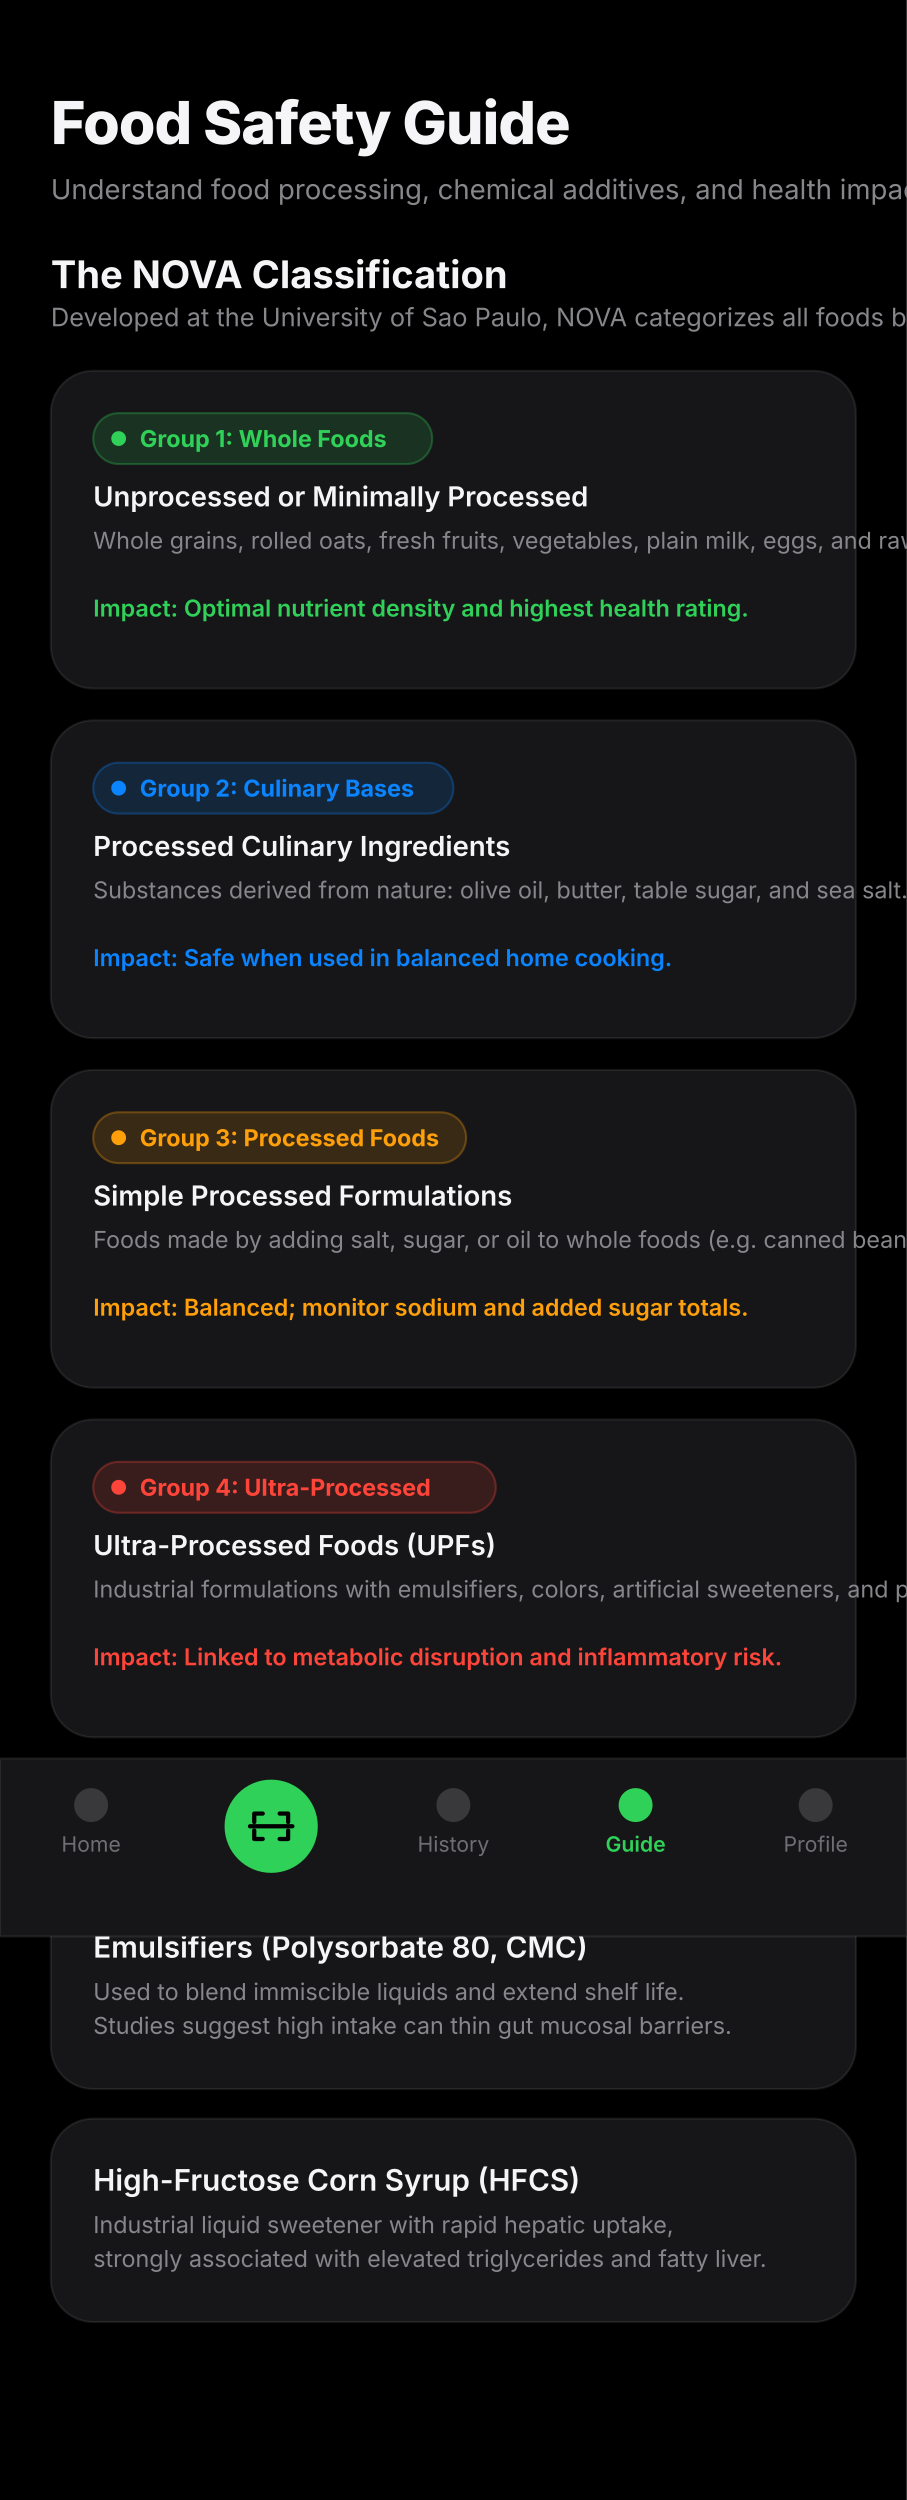
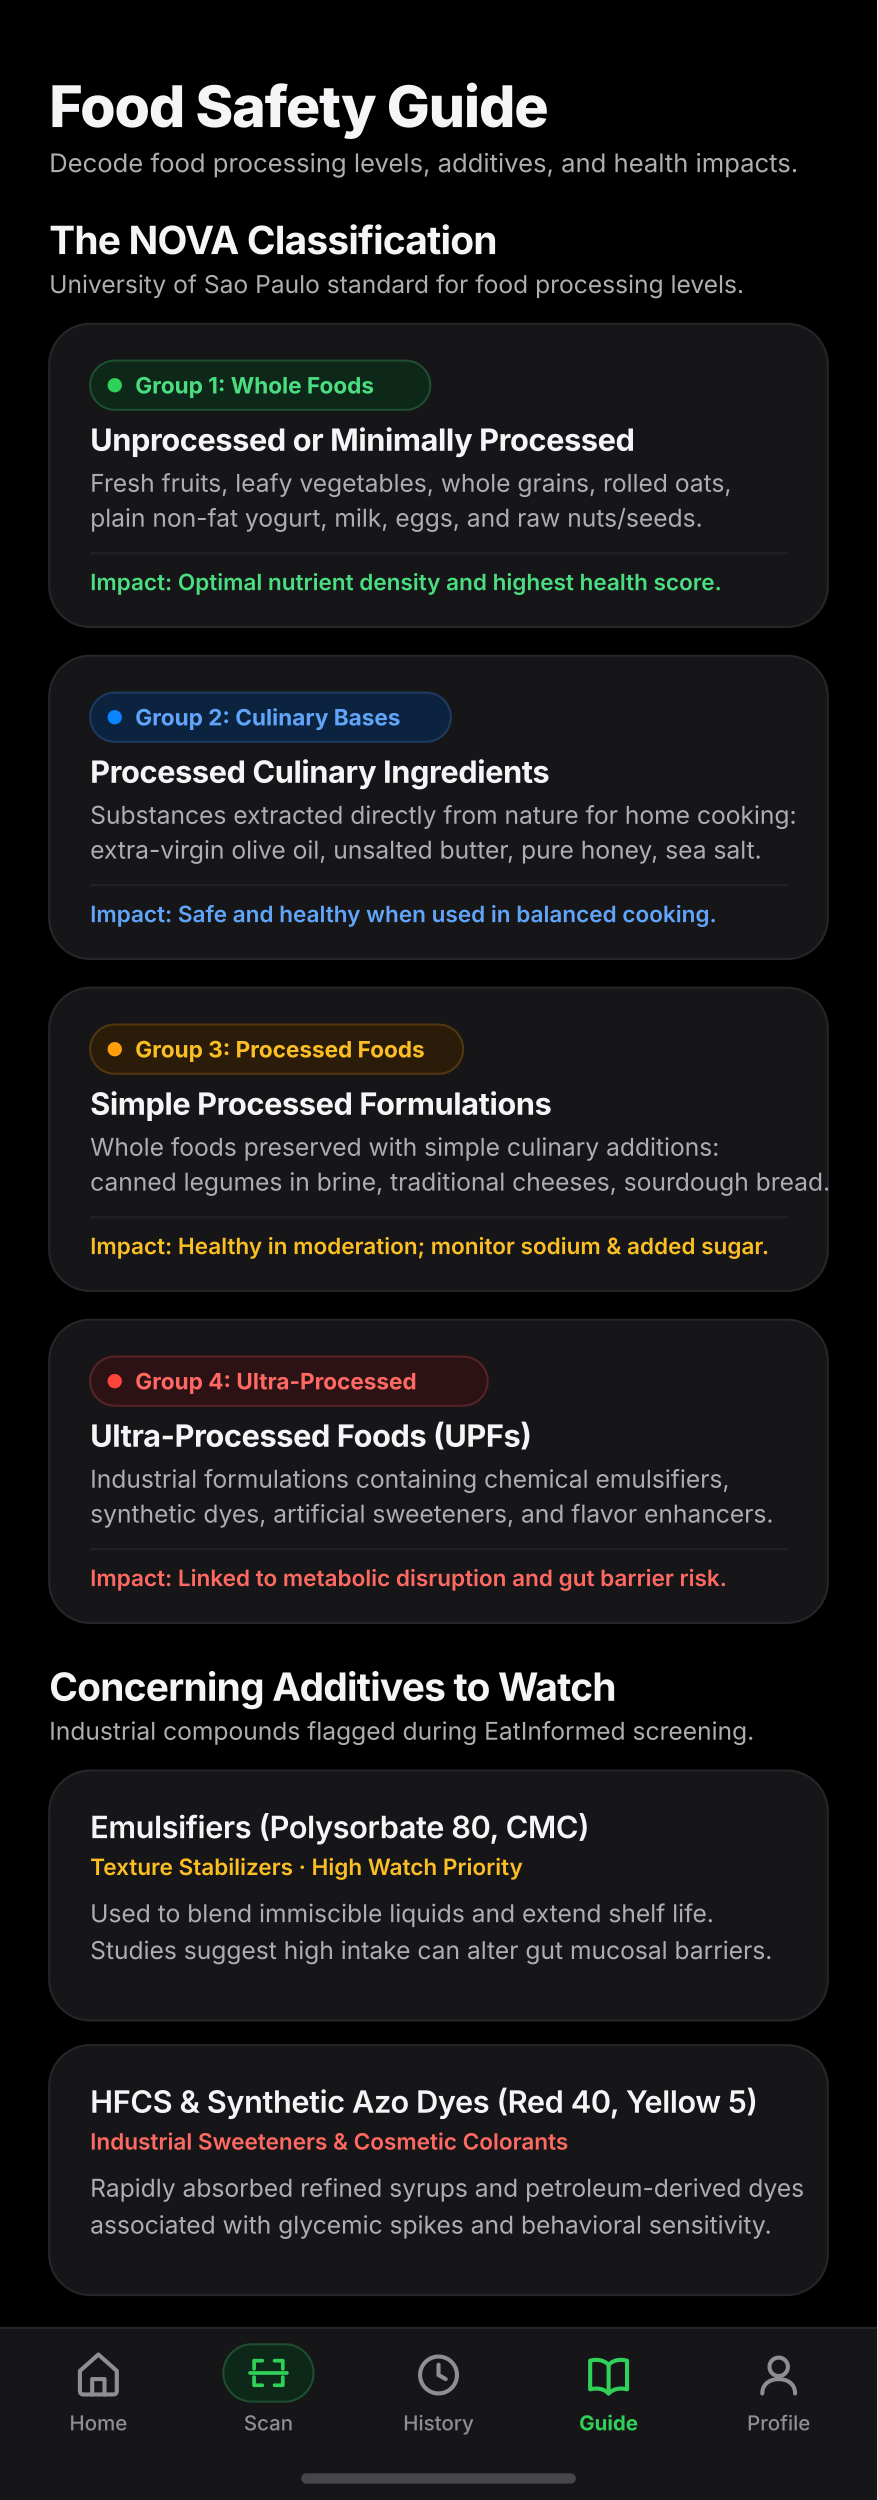
- <svg xmlns="http://www.w3.org/2000/svg" width="428" height="1180" viewBox="0 0 428 1180" fill="none">
-   <defs>
-     <style>
-       text { font-family: -apple-system, BlinkMacSystemFont, 'SF Pro Display', 'SF Pro Text', 'Inter', Helvetica, Arial, sans-serif; }
-     </style>
-   </defs>
-   <rect id="Background" width="428" height="1180" fill="#000000" />
-   <g id="Header" transform="translate(24, 44)">
-     <text x="0" y="24" font-size="28" font-weight="800" fill="#F5F5F7" letter-spacing="-0.5">Food Safety Guide</text>
-     <text x="0" y="50" font-size="13" font-weight="400" fill="#86868B">
-       Understand food processing, chemical additives, and health impacts.
-     </text>
+ <svg xmlns="http://www.w3.org/2000/svg" width="428" height="1220" viewBox="0 0 428 1220">
+   <rect id="Background" width="428" height="1220" fill="#000000" />
+   <g id="Header" transform="translate(24, 36)">
+     <text x="0" y="26" font-family="Inter, -apple-system, BlinkMacSystemFont, 'SF Pro Display', 'SF Pro Text', 'DejaVu Sans', Helvetica, Arial, sans-serif" font-size="28" font-weight="800" fill="#F5F5F7" text-anchor="start" letter-spacing="-0.6">Food Safety Guide</text>
+     <text x="0" y="48" font-family="Inter, -apple-system, BlinkMacSystemFont, 'SF Pro Display', 'SF Pro Text', 'DejaVu Sans', Helvetica, Arial, sans-serif" font-size="12.5" font-weight="400" fill="#AEAEB2" text-anchor="start">Decode food processing levels, additives, and health impacts.</text>
  </g>
-   <g id="NOVA_Intro" transform="translate(24, 120)">
-     <text x="0" y="16" font-size="18" font-weight="700" fill="#F5F5F7">The NOVA Classification</text>
-     <text x="0" y="34" font-size="12" font-weight="400" fill="#86868B">
-       Developed at the University of Sao Paulo, NOVA categorizes all foods by degree of processing.
-     </text>
+   <g id="NOVA_Intro" transform="translate(24, 108)">
+     <text x="0" y="16" font-family="Inter, -apple-system, BlinkMacSystemFont, 'SF Pro Display', 'SF Pro Text', 'DejaVu Sans', Helvetica, Arial, sans-serif" font-size="19" font-weight="700" fill="#F5F5F7" text-anchor="start" letter-spacing="-0.4">The NOVA Classification</text>
+     <text x="0" y="35" font-family="Inter, -apple-system, BlinkMacSystemFont, 'SF Pro Display', 'SF Pro Text', 'DejaVu Sans', Helvetica, Arial, sans-serif" font-size="12" font-weight="400" fill="#AEAEB2" text-anchor="start">University of Sao Paulo standard for food processing levels.</text>
  </g>
-   <g id="Card_NOVA_1" transform="translate(24, 175)">
-     <rect width="380" height="150" rx="20" fill="#161618" stroke="rgba(255, 255, 255, 0.08)" stroke-width="1" />
-     <g transform="translate(20, 20)">
-       <rect width="160" height="24" rx="12" fill="rgba(48, 209, 88, 0.15)" stroke="rgba(48, 209, 88, 0.3)" stroke-width="1" />
+   <g id="Card_NOVA_1" transform="translate(24, 158)">
+     <rect width="380" height="148" rx="20" fill="#161618" stroke="#26262A" stroke-width="1" />
+     <g transform="translate(20, 18)">
+       <rect width="166" height="24" rx="12" fill="#0D2818" stroke="#1E4E30" stroke-width="1" />
      <circle cx="12" cy="12" r="3.5" fill="#30D158" />
-       <text x="22" y="16" font-size="11" font-weight="700" fill="#30D158">Group 1: Whole Foods</text>
-       <text x="0" y="44" font-size="13" font-weight="600" fill="#F5F5F7">Unprocessed or Minimally Processed</text>
-       <text x="0" y="64" font-size="11" font-weight="400" fill="#86868B">
-         Whole grains, rolled oats, fresh fruits, vegetables, plain milk, eggs, and raw seeds.
-       </text>
-       <text x="0" y="96" font-size="11" font-weight="600" fill="#30D158">
-         Impact: Optimal nutrient density and highest health rating.
-       </text>
+       <text x="22" y="16" font-family="Inter, -apple-system, BlinkMacSystemFont, 'SF Pro Display', 'SF Pro Text', 'DejaVu Sans', Helvetica, Arial, sans-serif" font-size="11" font-weight="700" fill="#4ADE80" text-anchor="start">Group 1: Whole Foods</text>
+       <text x="0" y="44" font-family="Inter, -apple-system, BlinkMacSystemFont, 'SF Pro Display', 'SF Pro Text', 'DejaVu Sans', Helvetica, Arial, sans-serif" font-size="15" font-weight="700" fill="#F5F5F7" text-anchor="start" letter-spacing="-0.2">Unprocessed or Minimally Processed</text>
+       <text x="0" y="64" font-family="Inter, -apple-system, BlinkMacSystemFont, 'SF Pro Display', 'SF Pro Text', 'DejaVu Sans', Helvetica, Arial, sans-serif" font-size="12" font-weight="400" fill="#AEAEB2" text-anchor="start">Fresh fruits, leafy vegetables, whole grains, rolled oats,</text>
+       <text x="0" y="81" font-family="Inter, -apple-system, BlinkMacSystemFont, 'SF Pro Display', 'SF Pro Text', 'DejaVu Sans', Helvetica, Arial, sans-serif" font-size="12" font-weight="400" fill="#AEAEB2" text-anchor="start">plain non-fat yogurt, milk, eggs, and raw nuts/seeds.</text>
+       <line x1="0" y1="94" x2="340" y2="94" stroke="#222226" stroke-width="1" />
+       <text x="0" y="112" font-family="Inter, -apple-system, BlinkMacSystemFont, 'SF Pro Display', 'SF Pro Text', 'DejaVu Sans', Helvetica, Arial, sans-serif" font-size="11" font-weight="600" fill="#4ADE80" text-anchor="start">Impact: Optimal nutrient density and highest health score.</text>
    </g>
  </g>
-   <g id="Card_NOVA_2" transform="translate(24, 340)">
-     <rect width="380" height="150" rx="20" fill="#161618" stroke="rgba(255, 255, 255, 0.08)" stroke-width="1" />
-     <g transform="translate(20, 20)">
-       <rect width="170" height="24" rx="12" fill="rgba(10, 132, 255, 0.15)" stroke="rgba(10, 132, 255, 0.3)" stroke-width="1" />
+   <g id="Card_NOVA_2" transform="translate(24, 320)">
+     <rect width="380" height="148" rx="20" fill="#161618" stroke="#26262A" stroke-width="1" />
+     <g transform="translate(20, 18)">
+       <rect width="176" height="24" rx="12" fill="#0C2340" stroke="#1E3A5F" stroke-width="1" />
      <circle cx="12" cy="12" r="3.5" fill="#0A84FF" />
-       <text x="22" y="16" font-size="11" font-weight="700" fill="#0A84FF">Group 2: Culinary Bases</text>
-       <text x="0" y="44" font-size="13" font-weight="600" fill="#F5F5F7">Processed Culinary Ingredients</text>
-       <text x="0" y="64" font-size="11" font-weight="400" fill="#86868B">
-         Substances derived from nature: olive oil, butter, table sugar, and sea salt.
-       </text>
-       <text x="0" y="96" font-size="11" font-weight="600" fill="#0A84FF">
-         Impact: Safe when used in balanced home cooking.
-       </text>
+       <text x="22" y="16" font-family="Inter, -apple-system, BlinkMacSystemFont, 'SF Pro Display', 'SF Pro Text', 'DejaVu Sans', Helvetica, Arial, sans-serif" font-size="11" font-weight="700" fill="#60A5FA" text-anchor="start">Group 2: Culinary Bases</text>
+       <text x="0" y="44" font-family="Inter, -apple-system, BlinkMacSystemFont, 'SF Pro Display', 'SF Pro Text', 'DejaVu Sans', Helvetica, Arial, sans-serif" font-size="15" font-weight="700" fill="#F5F5F7" text-anchor="start" letter-spacing="-0.2">Processed Culinary Ingredients</text>
+       <text x="0" y="64" font-family="Inter, -apple-system, BlinkMacSystemFont, 'SF Pro Display', 'SF Pro Text', 'DejaVu Sans', Helvetica, Arial, sans-serif" font-size="12" font-weight="400" fill="#AEAEB2" text-anchor="start">Substances extracted directly from nature for home cooking:</text>
+       <text x="0" y="81" font-family="Inter, -apple-system, BlinkMacSystemFont, 'SF Pro Display', 'SF Pro Text', 'DejaVu Sans', Helvetica, Arial, sans-serif" font-size="12" font-weight="400" fill="#AEAEB2" text-anchor="start">extra-virgin olive oil, unsalted butter, pure honey, sea salt.</text>
+       <line x1="0" y1="94" x2="340" y2="94" stroke="#222226" stroke-width="1" />
+       <text x="0" y="112" font-family="Inter, -apple-system, BlinkMacSystemFont, 'SF Pro Display', 'SF Pro Text', 'DejaVu Sans', Helvetica, Arial, sans-serif" font-size="11" font-weight="600" fill="#60A5FA" text-anchor="start">Impact: Safe and healthy when used in balanced cooking.</text>
    </g>
  </g>
-   <g id="Card_NOVA_3" transform="translate(24, 505)">
-     <rect width="380" height="150" rx="20" fill="#161618" stroke="rgba(255, 255, 255, 0.08)" stroke-width="1" />
-     <g transform="translate(20, 20)">
-       <rect width="176" height="24" rx="12" fill="rgba(255, 159, 10, 0.15)" stroke="rgba(255, 159, 10, 0.3)" stroke-width="1" />
+   <g id="Card_NOVA_3" transform="translate(24, 482)">
+     <rect width="380" height="148" rx="20" fill="#161618" stroke="#26262A" stroke-width="1" />
+     <g transform="translate(20, 18)">
+       <rect width="182" height="24" rx="12" fill="#2A1C08" stroke="#523610" stroke-width="1" />
      <circle cx="12" cy="12" r="3.5" fill="#FF9F0A" />
-       <text x="22" y="16" font-size="11" font-weight="700" fill="#FF9F0A">Group 3: Processed Foods</text>
-       <text x="0" y="44" font-size="13" font-weight="600" fill="#F5F5F7">Simple Processed Formulations</text>
-       <text x="0" y="64" font-size="11" font-weight="400" fill="#86868B">
-         Foods made by adding salt, sugar, or oil to whole foods (e.g. canned beans, cheeses).
-       </text>
-       <text x="0" y="96" font-size="11" font-weight="600" fill="#FF9F0A">
-         Impact: Balanced; monitor sodium and added sugar totals.
-       </text>
+       <text x="22" y="16" font-family="Inter, -apple-system, BlinkMacSystemFont, 'SF Pro Display', 'SF Pro Text', 'DejaVu Sans', Helvetica, Arial, sans-serif" font-size="11" font-weight="700" fill="#FBBF24" text-anchor="start">Group 3: Processed Foods</text>
+       <text x="0" y="44" font-family="Inter, -apple-system, BlinkMacSystemFont, 'SF Pro Display', 'SF Pro Text', 'DejaVu Sans', Helvetica, Arial, sans-serif" font-size="15" font-weight="700" fill="#F5F5F7" text-anchor="start" letter-spacing="-0.2">Simple Processed Formulations</text>
+       <text x="0" y="64" font-family="Inter, -apple-system, BlinkMacSystemFont, 'SF Pro Display', 'SF Pro Text', 'DejaVu Sans', Helvetica, Arial, sans-serif" font-size="12" font-weight="400" fill="#AEAEB2" text-anchor="start">Whole foods preserved with simple culinary additions:</text>
+       <text x="0" y="81" font-family="Inter, -apple-system, BlinkMacSystemFont, 'SF Pro Display', 'SF Pro Text', 'DejaVu Sans', Helvetica, Arial, sans-serif" font-size="12" font-weight="400" fill="#AEAEB2" text-anchor="start">canned legumes in brine, traditional cheeses, sourdough bread.</text>
+       <line x1="0" y1="94" x2="340" y2="94" stroke="#222226" stroke-width="1" />
+       <text x="0" y="112" font-family="Inter, -apple-system, BlinkMacSystemFont, 'SF Pro Display', 'SF Pro Text', 'DejaVu Sans', Helvetica, Arial, sans-serif" font-size="11" font-weight="600" fill="#FBBF24" text-anchor="start">Impact: Healthy in moderation; monitor sodium &amp; added sugar.</text>
    </g>
  </g>
-   <g id="Card_NOVA_4" transform="translate(24, 670)">
-     <rect width="380" height="150" rx="20" fill="#161618" stroke="rgba(255, 255, 255, 0.08)" stroke-width="1" />
-     <g transform="translate(20, 20)">
-       <rect width="190" height="24" rx="12" fill="rgba(255, 69, 58, 0.15)" stroke="rgba(255, 69, 58, 0.3)" stroke-width="1" />
+   <g id="Card_NOVA_4" transform="translate(24, 644)">
+     <rect width="380" height="148" rx="20" fill="#161618" stroke="#26262A" stroke-width="1" />
+     <g transform="translate(20, 18)">
+       <rect width="194" height="24" rx="12" fill="#2C1215" stroke="#582226" stroke-width="1" />
      <circle cx="12" cy="12" r="3.5" fill="#FF453A" />
-       <text x="22" y="16" font-size="11" font-weight="700" fill="#FF453A">Group 4: Ultra-Processed</text>
-       <text x="0" y="44" font-size="13" font-weight="600" fill="#F5F5F7">Ultra-Processed Foods (UPFs)</text>
-       <text x="0" y="64" font-size="11" font-weight="400" fill="#86868B">
-         Industrial formulations with emulsifiers, colors, artificial sweeteners, and preservatives.
-       </text>
-       <text x="0" y="96" font-size="11" font-weight="600" fill="#FF453A">
-         Impact: Linked to metabolic disruption and inflammatory risk.
-       </text>
+       <text x="22" y="16" font-family="Inter, -apple-system, BlinkMacSystemFont, 'SF Pro Display', 'SF Pro Text', 'DejaVu Sans', Helvetica, Arial, sans-serif" font-size="11" font-weight="700" fill="#FF6961" text-anchor="start">Group 4: Ultra-Processed</text>
+       <text x="0" y="44" font-family="Inter, -apple-system, BlinkMacSystemFont, 'SF Pro Display', 'SF Pro Text', 'DejaVu Sans', Helvetica, Arial, sans-serif" font-size="15" font-weight="700" fill="#F5F5F7" text-anchor="start" letter-spacing="-0.2">Ultra-Processed Foods (UPFs)</text>
+       <text x="0" y="64" font-family="Inter, -apple-system, BlinkMacSystemFont, 'SF Pro Display', 'SF Pro Text', 'DejaVu Sans', Helvetica, Arial, sans-serif" font-size="12" font-weight="400" fill="#AEAEB2" text-anchor="start">Industrial formulations containing chemical emulsifiers,</text>
+       <text x="0" y="81" font-family="Inter, -apple-system, BlinkMacSystemFont, 'SF Pro Display', 'SF Pro Text', 'DejaVu Sans', Helvetica, Arial, sans-serif" font-size="12" font-weight="400" fill="#AEAEB2" text-anchor="start">synthetic dyes, artificial sweeteners, and flavor enhancers.</text>
+       <line x1="0" y1="94" x2="340" y2="94" stroke="#222226" stroke-width="1" />
+       <text x="0" y="112" font-family="Inter, -apple-system, BlinkMacSystemFont, 'SF Pro Display', 'SF Pro Text', 'DejaVu Sans', Helvetica, Arial, sans-serif" font-size="11" font-weight="600" fill="#FF6961" text-anchor="start">Impact: Linked to metabolic disruption and gut barrier risk.</text>
    </g>
  </g>
-   <g id="Section_Additives" transform="translate(24, 840)">
-     <text x="0" y="16" font-size="18" font-weight="700" fill="#F5F5F7">Concerning Additives</text>
-     <text x="0" y="34" font-size="12" font-weight="400" fill="#86868B">
-       Industrial substances frequently flagged in packaged consumer foods.
-     </text>
+   <g id="Section_Additives" transform="translate(24, 814)">
+     <text x="0" y="16" font-family="Inter, -apple-system, BlinkMacSystemFont, 'SF Pro Display', 'SF Pro Text', 'DejaVu Sans', Helvetica, Arial, sans-serif" font-size="19" font-weight="700" fill="#F5F5F7" text-anchor="start" letter-spacing="-0.4">Concerning Additives to Watch</text>
+     <text x="0" y="35" font-family="Inter, -apple-system, BlinkMacSystemFont, 'SF Pro Display', 'SF Pro Text', 'DejaVu Sans', Helvetica, Arial, sans-serif" font-size="12" font-weight="400" fill="#AEAEB2" text-anchor="start">Industrial compounds flagged during EatInformed screening.</text>
  </g>
-   <g id="Card_Emulsifiers" transform="translate(24, 890)">
-     <rect width="380" height="96" rx="20" fill="#161618" stroke="rgba(255, 255, 255, 0.08)" stroke-width="1" />
-     <g transform="translate(20, 20)">
-       <text x="0" y="14" font-size="14" font-weight="600" fill="#F5F5F7">Emulsifiers (Polysorbate 80, CMC)</text>
-       <text x="0" y="34" font-size="11" font-weight="400" fill="#86868B">
-         <tspan x="0" dy="0">Used to blend immiscible liquids and extend shelf life.</tspan>
-         <tspan x="0" dy="16">Studies suggest high intake can thin gut mucosal barriers.</tspan>
-       </text>
+   <g id="Card_Emulsifiers" transform="translate(24, 864)">
+     <rect width="380" height="122" rx="20" fill="#161618" stroke="#26262A" stroke-width="1" />
+     <g transform="translate(20, 18)">
+       <text x="0" y="15" font-family="Inter, -apple-system, BlinkMacSystemFont, 'SF Pro Display', 'SF Pro Text', 'DejaVu Sans', Helvetica, Arial, sans-serif" font-size="15" font-weight="600" fill="#F5F5F7" text-anchor="start" letter-spacing="-0.2">Emulsifiers (Polysorbate 80, CMC)</text>
+       <text x="0" y="33" font-family="Inter, -apple-system, BlinkMacSystemFont, 'SF Pro Display', 'SF Pro Text', 'DejaVu Sans', Helvetica, Arial, sans-serif" font-size="11" font-weight="600" fill="#FBBF24" text-anchor="start">Texture Stabilizers · High Watch Priority</text>
+       <text x="0" y="56" font-family="Inter, -apple-system, BlinkMacSystemFont, 'SF Pro Display', 'SF Pro Text', 'DejaVu Sans', Helvetica, Arial, sans-serif" font-size="12" font-weight="400" fill="#AEAEB2" text-anchor="start">Used to blend immiscible liquids and extend shelf life.</text>
+       <text x="0" y="74" font-family="Inter, -apple-system, BlinkMacSystemFont, 'SF Pro Display', 'SF Pro Text', 'DejaVu Sans', Helvetica, Arial, sans-serif" font-size="12" font-weight="400" fill="#AEAEB2" text-anchor="start">Studies suggest high intake can alter gut mucosal barriers.</text>
    </g>
  </g>
-   <g id="Card_HFCS" transform="translate(24, 1000)">
-     <rect width="380" height="96" rx="20" fill="#161618" stroke="rgba(255, 255, 255, 0.08)" stroke-width="1" />
-     <g transform="translate(20, 20)">
-       <text x="0" y="14" font-size="14" font-weight="600" fill="#F5F5F7">High-Fructose Corn Syrup (HFCS)</text>
-       <text x="0" y="34" font-size="11" font-weight="400" fill="#86868B">
-         <tspan x="0" dy="0">Industrial liquid sweetener with rapid hepatic uptake,</tspan>
-         <tspan x="0" dy="16">strongly associated with elevated triglycerides and fatty liver.</tspan>
-       </text>
+   <g id="Card_HFCS" transform="translate(24, 998)">
+     <rect width="380" height="122" rx="20" fill="#161618" stroke="#26262A" stroke-width="1" />
+     <g transform="translate(20, 18)">
+       <text x="0" y="15" font-family="Inter, -apple-system, BlinkMacSystemFont, 'SF Pro Display', 'SF Pro Text', 'DejaVu Sans', Helvetica, Arial, sans-serif" font-size="15" font-weight="600" fill="#F5F5F7" text-anchor="start" letter-spacing="-0.2">HFCS &amp; Synthetic Azo Dyes (Red 40, Yellow 5)</text>
+       <text x="0" y="33" font-family="Inter, -apple-system, BlinkMacSystemFont, 'SF Pro Display', 'SF Pro Text', 'DejaVu Sans', Helvetica, Arial, sans-serif" font-size="11" font-weight="600" fill="#FF6961" text-anchor="start">Industrial Sweeteners &amp; Cosmetic Colorants</text>
+       <text x="0" y="56" font-family="Inter, -apple-system, BlinkMacSystemFont, 'SF Pro Display', 'SF Pro Text', 'DejaVu Sans', Helvetica, Arial, sans-serif" font-size="12" font-weight="400" fill="#AEAEB2" text-anchor="start">Rapidly absorbed refined syrups and petroleum-derived dyes</text>
+       <text x="0" y="74" font-family="Inter, -apple-system, BlinkMacSystemFont, 'SF Pro Display', 'SF Pro Text', 'DejaVu Sans', Helvetica, Arial, sans-serif" font-size="12" font-weight="400" fill="#AEAEB2" text-anchor="start">associated with glycemic spikes and behavioral sensitivity.</text>
    </g>
  </g>
-   <g id="Navigation_Bottom_Tab_Bar" transform="translate(0, 830)">
-     <rect width="428" height="84" fill="#161618" stroke="rgba(255, 255, 255, 0.08)" stroke-width="1" />
-     <g id="Tab_Home">
-       <circle cx="43" cy="22" r="8" fill="#6E6E73" fill-opacity="0.4" />
-       <text x="43" y="44" font-family="-apple-system, BlinkMacSystemFont, 'SF Pro Display', 'SF Pro Text', 'Inter', Helvetica, Arial, sans-serif" font-size="10" font-weight="400" fill="#6E6E73" text-anchor="middle">Home</text>
+   <g id="Navigation_Bottom_Tab_Bar" transform="translate(0, 1136)">
+     <rect width="428" height="84" fill="#161618" />
+     <line x1="0" y1="0" x2="428" y2="0" stroke="#26262A" stroke-width="1" />
+     <g id="Tab_Home" transform="translate(48, 12)">
+       <path d="M-9 9L0 1L9 9V19A1.5 1.5 0 0 1 7.5 20.5H-7.5A1.5 1.5 0 0 1 -9 19V9Z" stroke="#8E8E93" stroke-width="2" fill="none" stroke-linecap="round" stroke-linejoin="round" />
+       <path d="M-3 20.5V13H3V20.5" stroke="#8E8E93" stroke-width="2" fill="none" stroke-linecap="round" stroke-linejoin="round" />
+       <text x="0" y="38" font-family="Inter, -apple-system, BlinkMacSystemFont, 'SF Pro Display', 'SF Pro Text', 'DejaVu Sans', Helvetica, Arial, sans-serif" font-size="10" font-weight="500" fill="#8E8E93" text-anchor="middle">Home</text>
    </g>
-     <g id="Tab_Scan" transform="translate(106, 10)">
-       <circle cx="22" cy="22" r="22" fill="#30D158" />
-       <path d="M14 16h4M14 16v4M30 16h-4M30 16v4M14 28h4M14 28v-4M30 28h-4M30 28v-4" stroke="#000000" stroke-width="2" stroke-linecap="round" fill="none" />
-       <line x1="12" y1="22" x2="32" y2="22" stroke="#000000" stroke-width="2" stroke-linecap="round" />
+     <g id="Tab_Scan" transform="translate(131, 10)">
+       <rect x="-22" y="-2" width="44" height="28" rx="14" fill="#0D2818" stroke="#1E4E30" stroke-width="1" />
+       <path d="M-7 6h4M-7 6v4M7 6h-4M7 6v4M-7 18h4M-7 18v-4M7 18h-4M7 18v-4" stroke="#30D158" stroke-width="1.8" stroke-linecap="round" fill="none" />
+       <line x1="-9" y1="12" x2="9" y2="12" stroke="#30D158" stroke-width="1.8" stroke-linecap="round" />
+       <text x="0" y="40" font-family="Inter, -apple-system, BlinkMacSystemFont, 'SF Pro Display', 'SF Pro Text', 'DejaVu Sans', Helvetica, Arial, sans-serif" font-size="10" font-weight="500" fill="#8E8E93" text-anchor="middle">Scan</text>
    </g>
-     <g id="Tab_History">
-       <circle cx="214" cy="22" r="8" fill="#6E6E73" fill-opacity="0.4" />
-       <text x="214" y="44" font-family="-apple-system, BlinkMacSystemFont, 'SF Pro Display', 'SF Pro Text', 'Inter', Helvetica, Arial, sans-serif" font-size="10" font-weight="400" fill="#6E6E73" text-anchor="middle">History</text>
+     <g id="Tab_History" transform="translate(214, 12)">
+       <circle cx="0" cy="11" r="9" stroke="#8E8E93" stroke-width="2" fill="none" />
+       <path d="M0 6V11L3.5 13" stroke="#8E8E93" stroke-width="2" stroke-linecap="round" fill="none" />
+       <text x="0" y="38" font-family="Inter, -apple-system, BlinkMacSystemFont, 'SF Pro Display', 'SF Pro Text', 'DejaVu Sans', Helvetica, Arial, sans-serif" font-size="10" font-weight="500" fill="#8E8E93" text-anchor="middle">History</text>
    </g>
-     <g id="Tab_Guide">
-       <circle cx="300" cy="22" r="8" fill="#30D158" fill-opacity="1.0" />
-       <text x="300" y="44" font-family="-apple-system, BlinkMacSystemFont, 'SF Pro Display', 'SF Pro Text', 'Inter', Helvetica, Arial, sans-serif" font-size="10" font-weight="600" fill="#30D158" text-anchor="middle">Guide</text>
+     <g id="Tab_Guide" transform="translate(297, 12)">
+       <path d="M-9 4C-5 3 -2 4 0 6C2 4 5 3 9 4V18C5 17 2 18 0 20C-2 18 -5 17 -9 18V4Z" stroke="#30D158" stroke-width="2" fill="none" stroke-linecap="round" stroke-linejoin="round" />
+       <line x1="0" y1="6" x2="0" y2="20" stroke="#30D158" stroke-width="2" stroke-linecap="round" />
+       <text x="0" y="38" font-family="Inter, -apple-system, BlinkMacSystemFont, 'SF Pro Display', 'SF Pro Text', 'DejaVu Sans', Helvetica, Arial, sans-serif" font-size="10" font-weight="700" fill="#30D158" text-anchor="middle">Guide</text>
    </g>
-     <g id="Tab_Profile">
-       <circle cx="385" cy="22" r="8" fill="#6E6E73" fill-opacity="0.4" />
-       <text x="385" y="44" font-family="-apple-system, BlinkMacSystemFont, 'SF Pro Display', 'SF Pro Text', 'Inter', Helvetica, Arial, sans-serif" font-size="10" font-weight="400" fill="#6E6E73" text-anchor="middle">Profile</text>
+     <g id="Tab_Profile" transform="translate(380, 12)">
+       <circle cx="0" cy="7" r="4.5" stroke="#8E8E93" stroke-width="2" fill="none" />
+       <path d="M-8 20C-8 15.5 -4.5 13 0 13C4.5 13 8 15.5 8 20" stroke="#8E8E93" stroke-width="2" stroke-linecap="round" fill="none" />
+       <text x="0" y="38" font-family="Inter, -apple-system, BlinkMacSystemFont, 'SF Pro Display', 'SF Pro Text', 'DejaVu Sans', Helvetica, Arial, sans-serif" font-size="10" font-weight="500" fill="#8E8E93" text-anchor="middle">Profile</text>
    </g>
+     <rect x="147" y="71" width="134" height="5" rx="2.5" fill="#F5F5F7" fill-opacity="0.22" />
  </g>
</svg>
